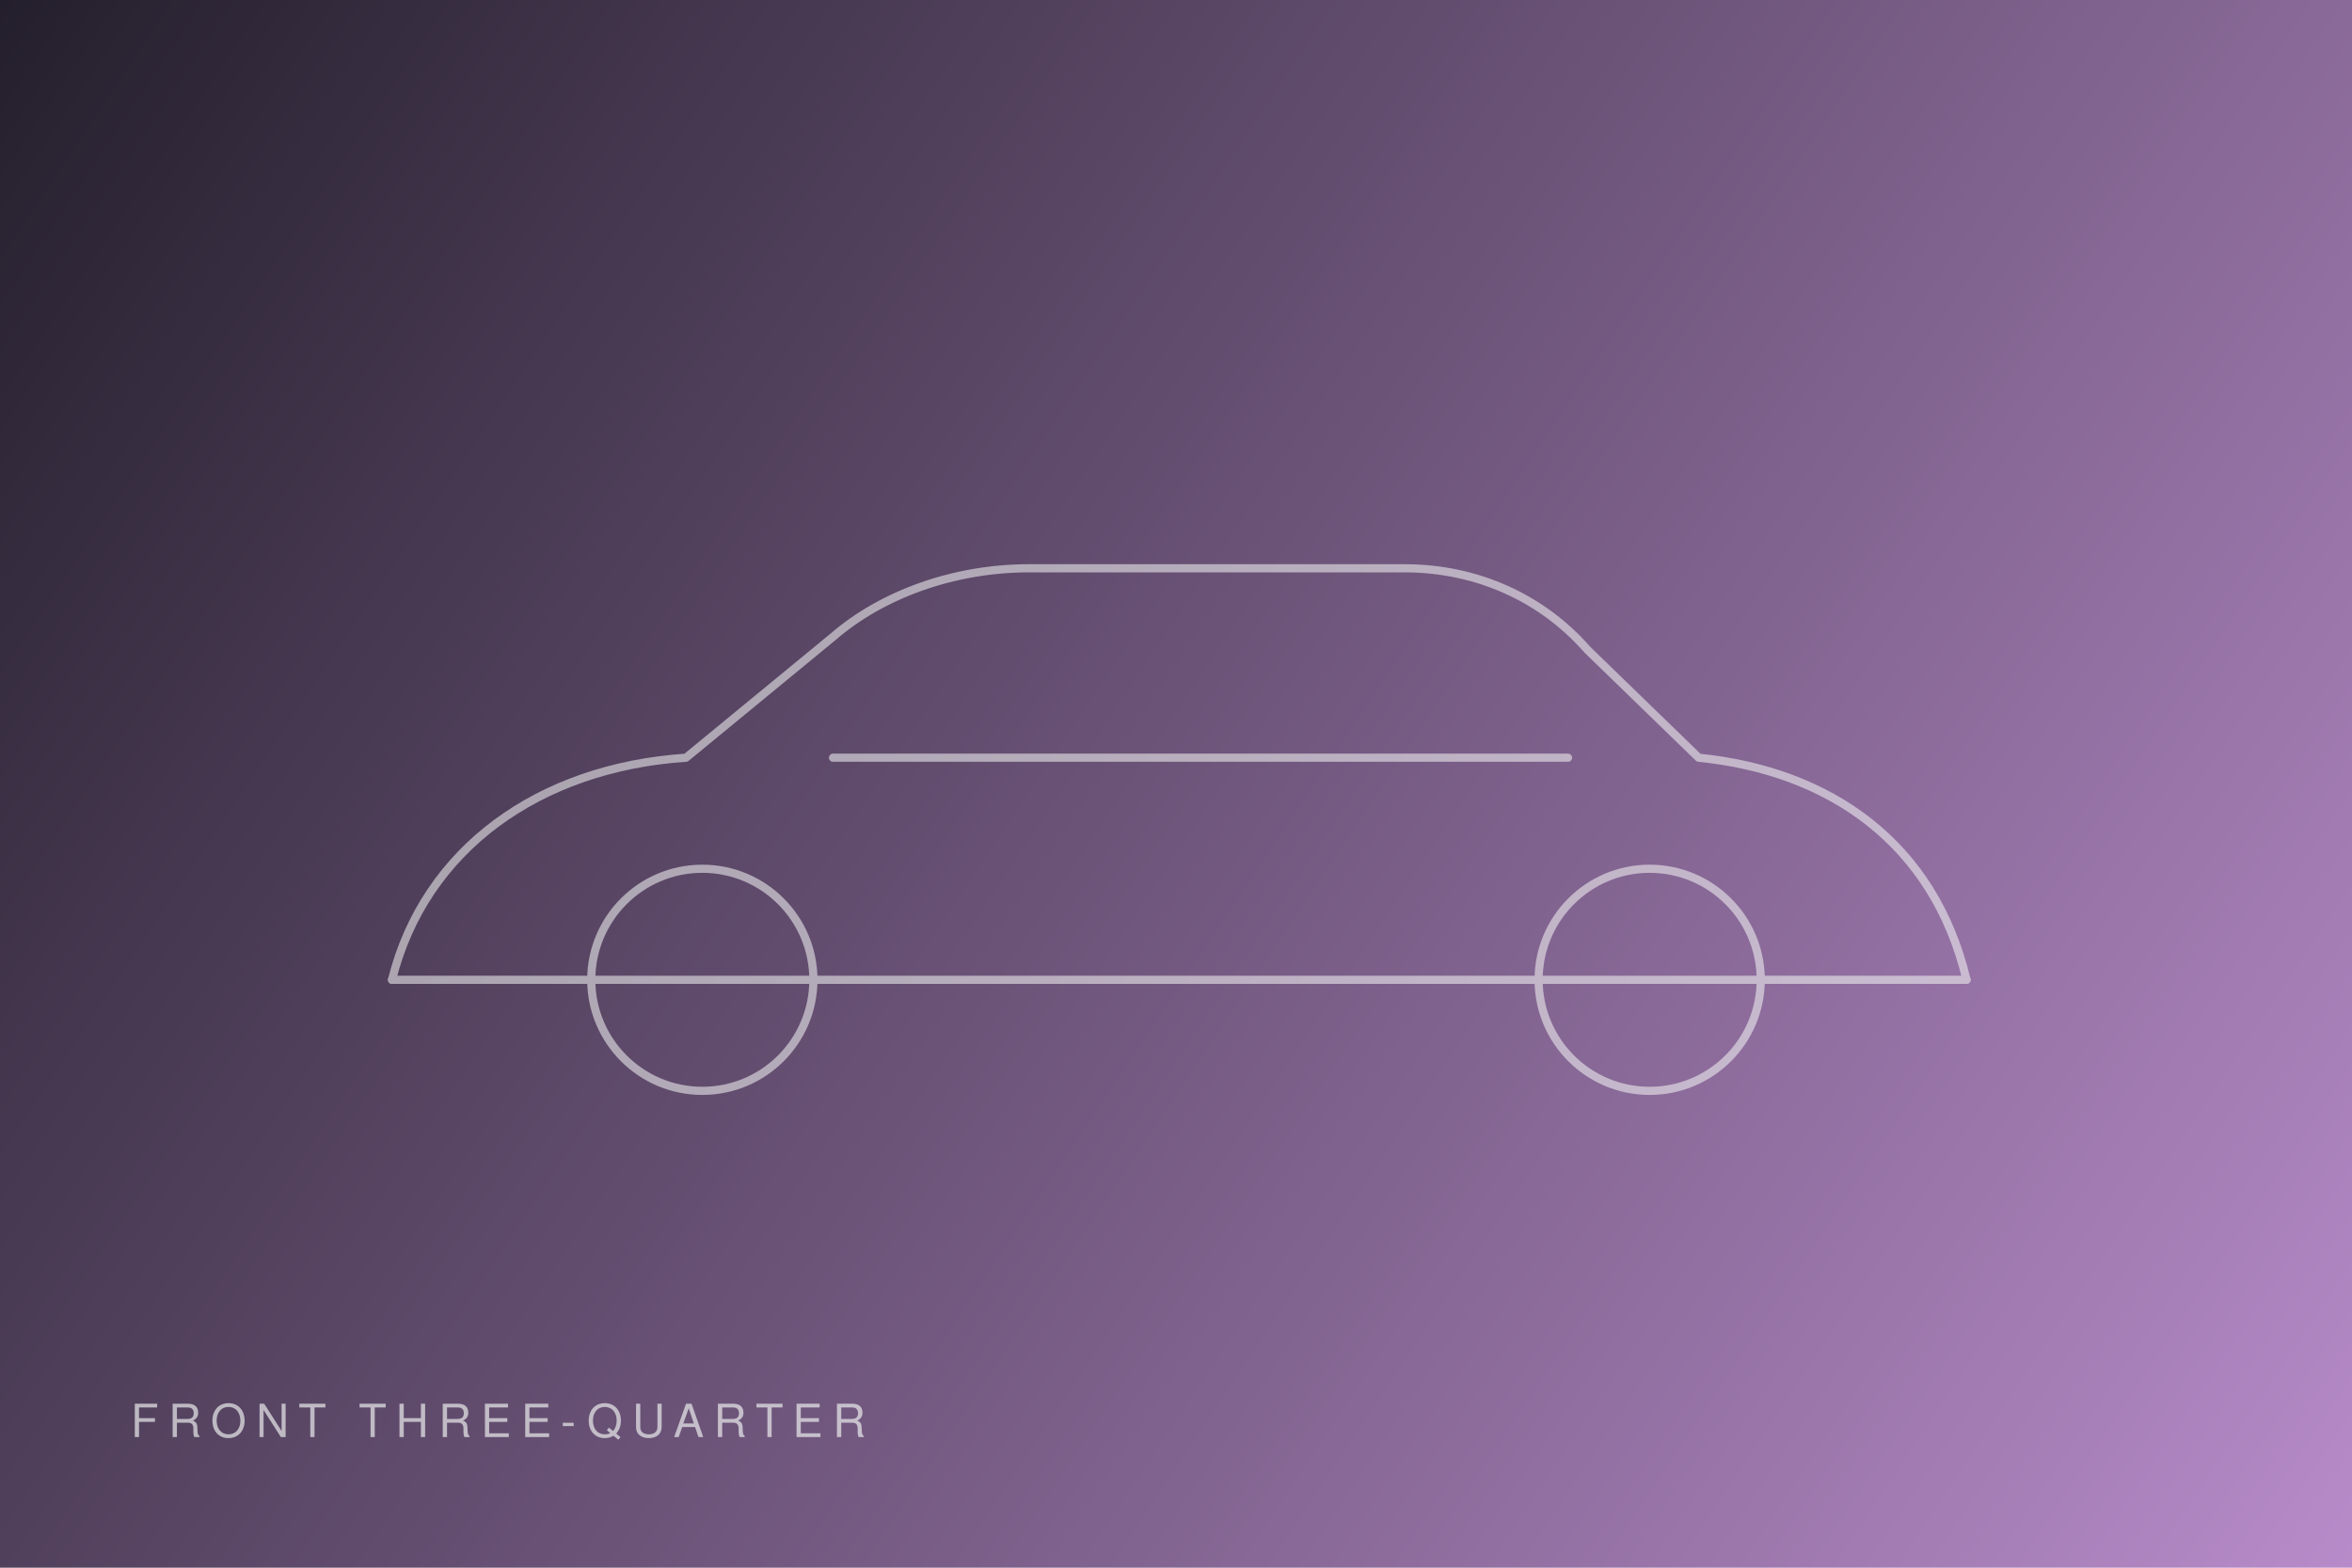
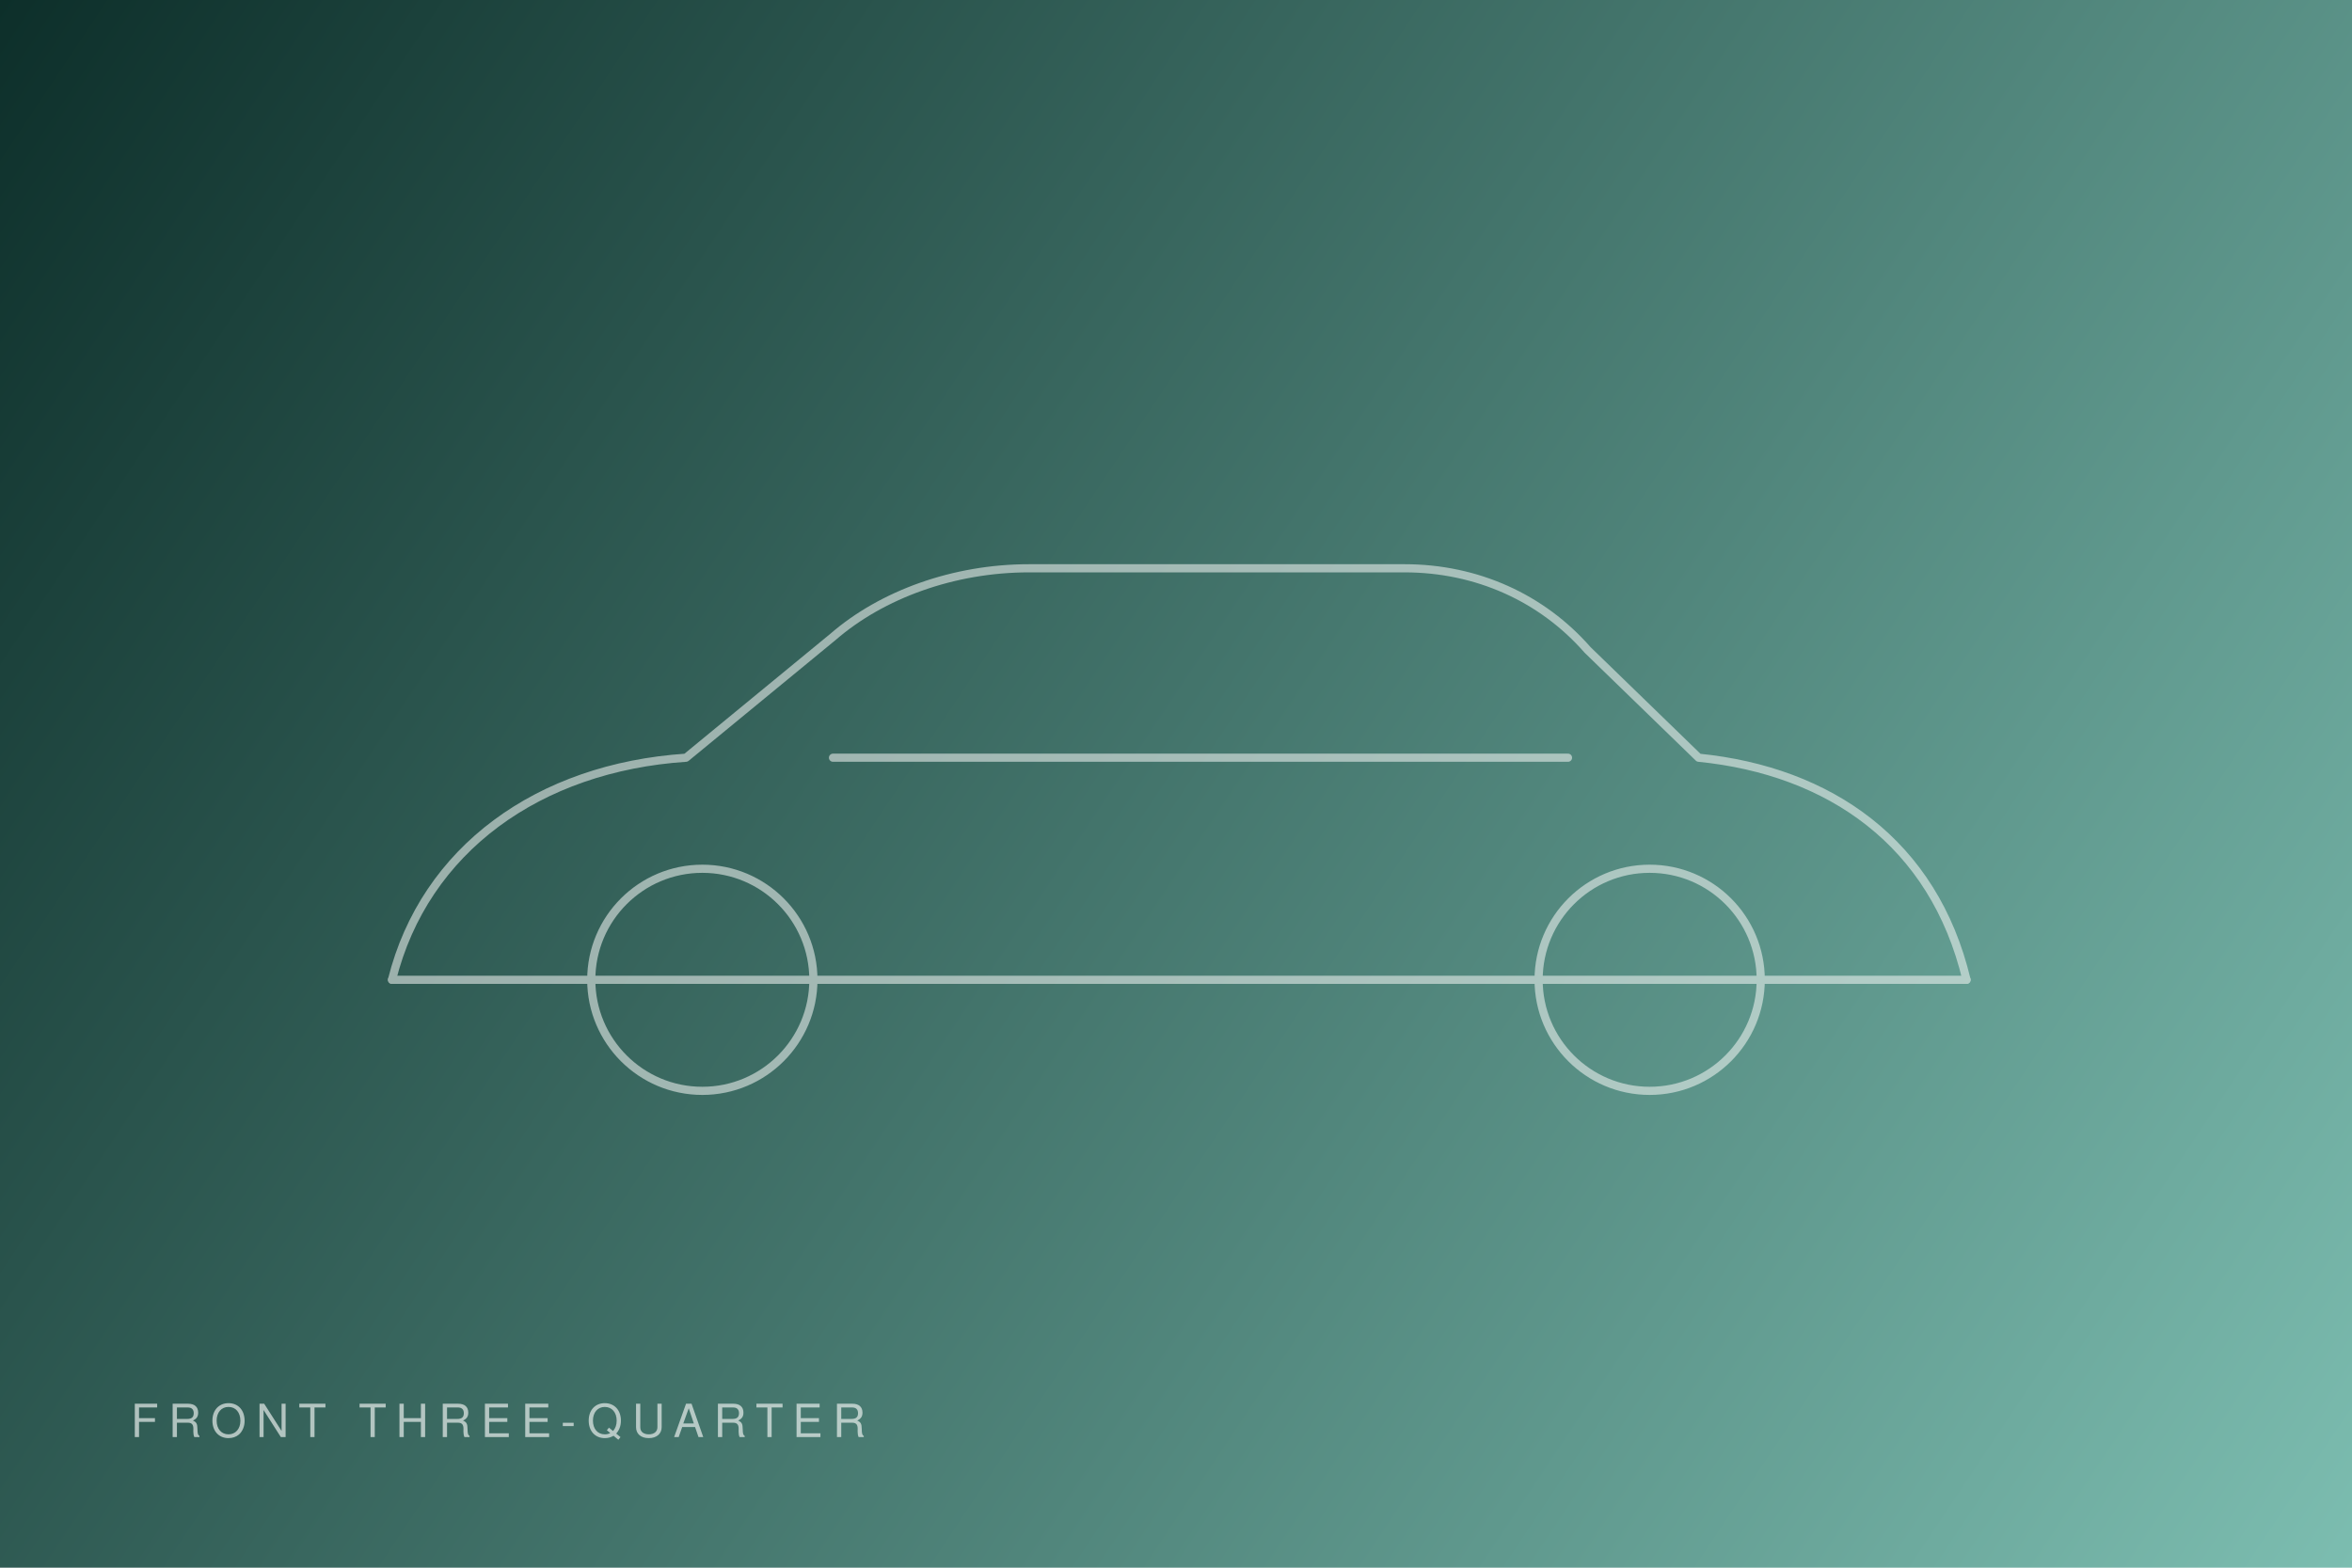
<svg xmlns="http://www.w3.org/2000/svg" width="1200" height="800" viewBox="0 0 720 480">
  <defs>
-     <linearGradient id="g40" x1="0" y1="0" x2="720" y2="480" gradientUnits="userSpaceOnUse">
-       <stop offset="0" stop-color="#241f2c" />
-       <stop offset="1" stop-color="#b78bc9" />
+     <linearGradient id="g60" x1="0" y1="0" x2="720" y2="480" gradientUnits="userSpaceOnUse">
+       <stop offset="0" stop-color="#0d2f2a" />
+       <stop offset="1" stop-color="#7cbdb0" />
    </linearGradient>
  </defs>
-   <rect width="720" height="480" fill="url(#g40)" />
+   <rect width="720" height="480" fill="url(#g60)" />
  <g fill="none" stroke="#f5f7f6" stroke-width="2.5" stroke-linecap="round" stroke-linejoin="round" opacity="0.55">
    <path d="M120 300 C 130 260, 165 235, 210 232 L 255 195 C 270 182, 292 174, 315 174 L 430 174 C 452 174, 472 183, 486 199 L 520 232 C 560 236, 592 258, 602 300" />
    <line x1="120" y1="300" x2="602" y2="300" />
    <circle cx="215" cy="300" r="34" />
    <circle cx="505" cy="300" r="34" />
    <line x1="255" y1="232" x2="480" y2="232" />
  </g>
  <text x="40" y="440" font-family="Helvetica, Arial, sans-serif" font-size="14" letter-spacing="3" fill="#f5f7f6" opacity="0.65">FRONT THREE-QUARTER</text>
</svg>
